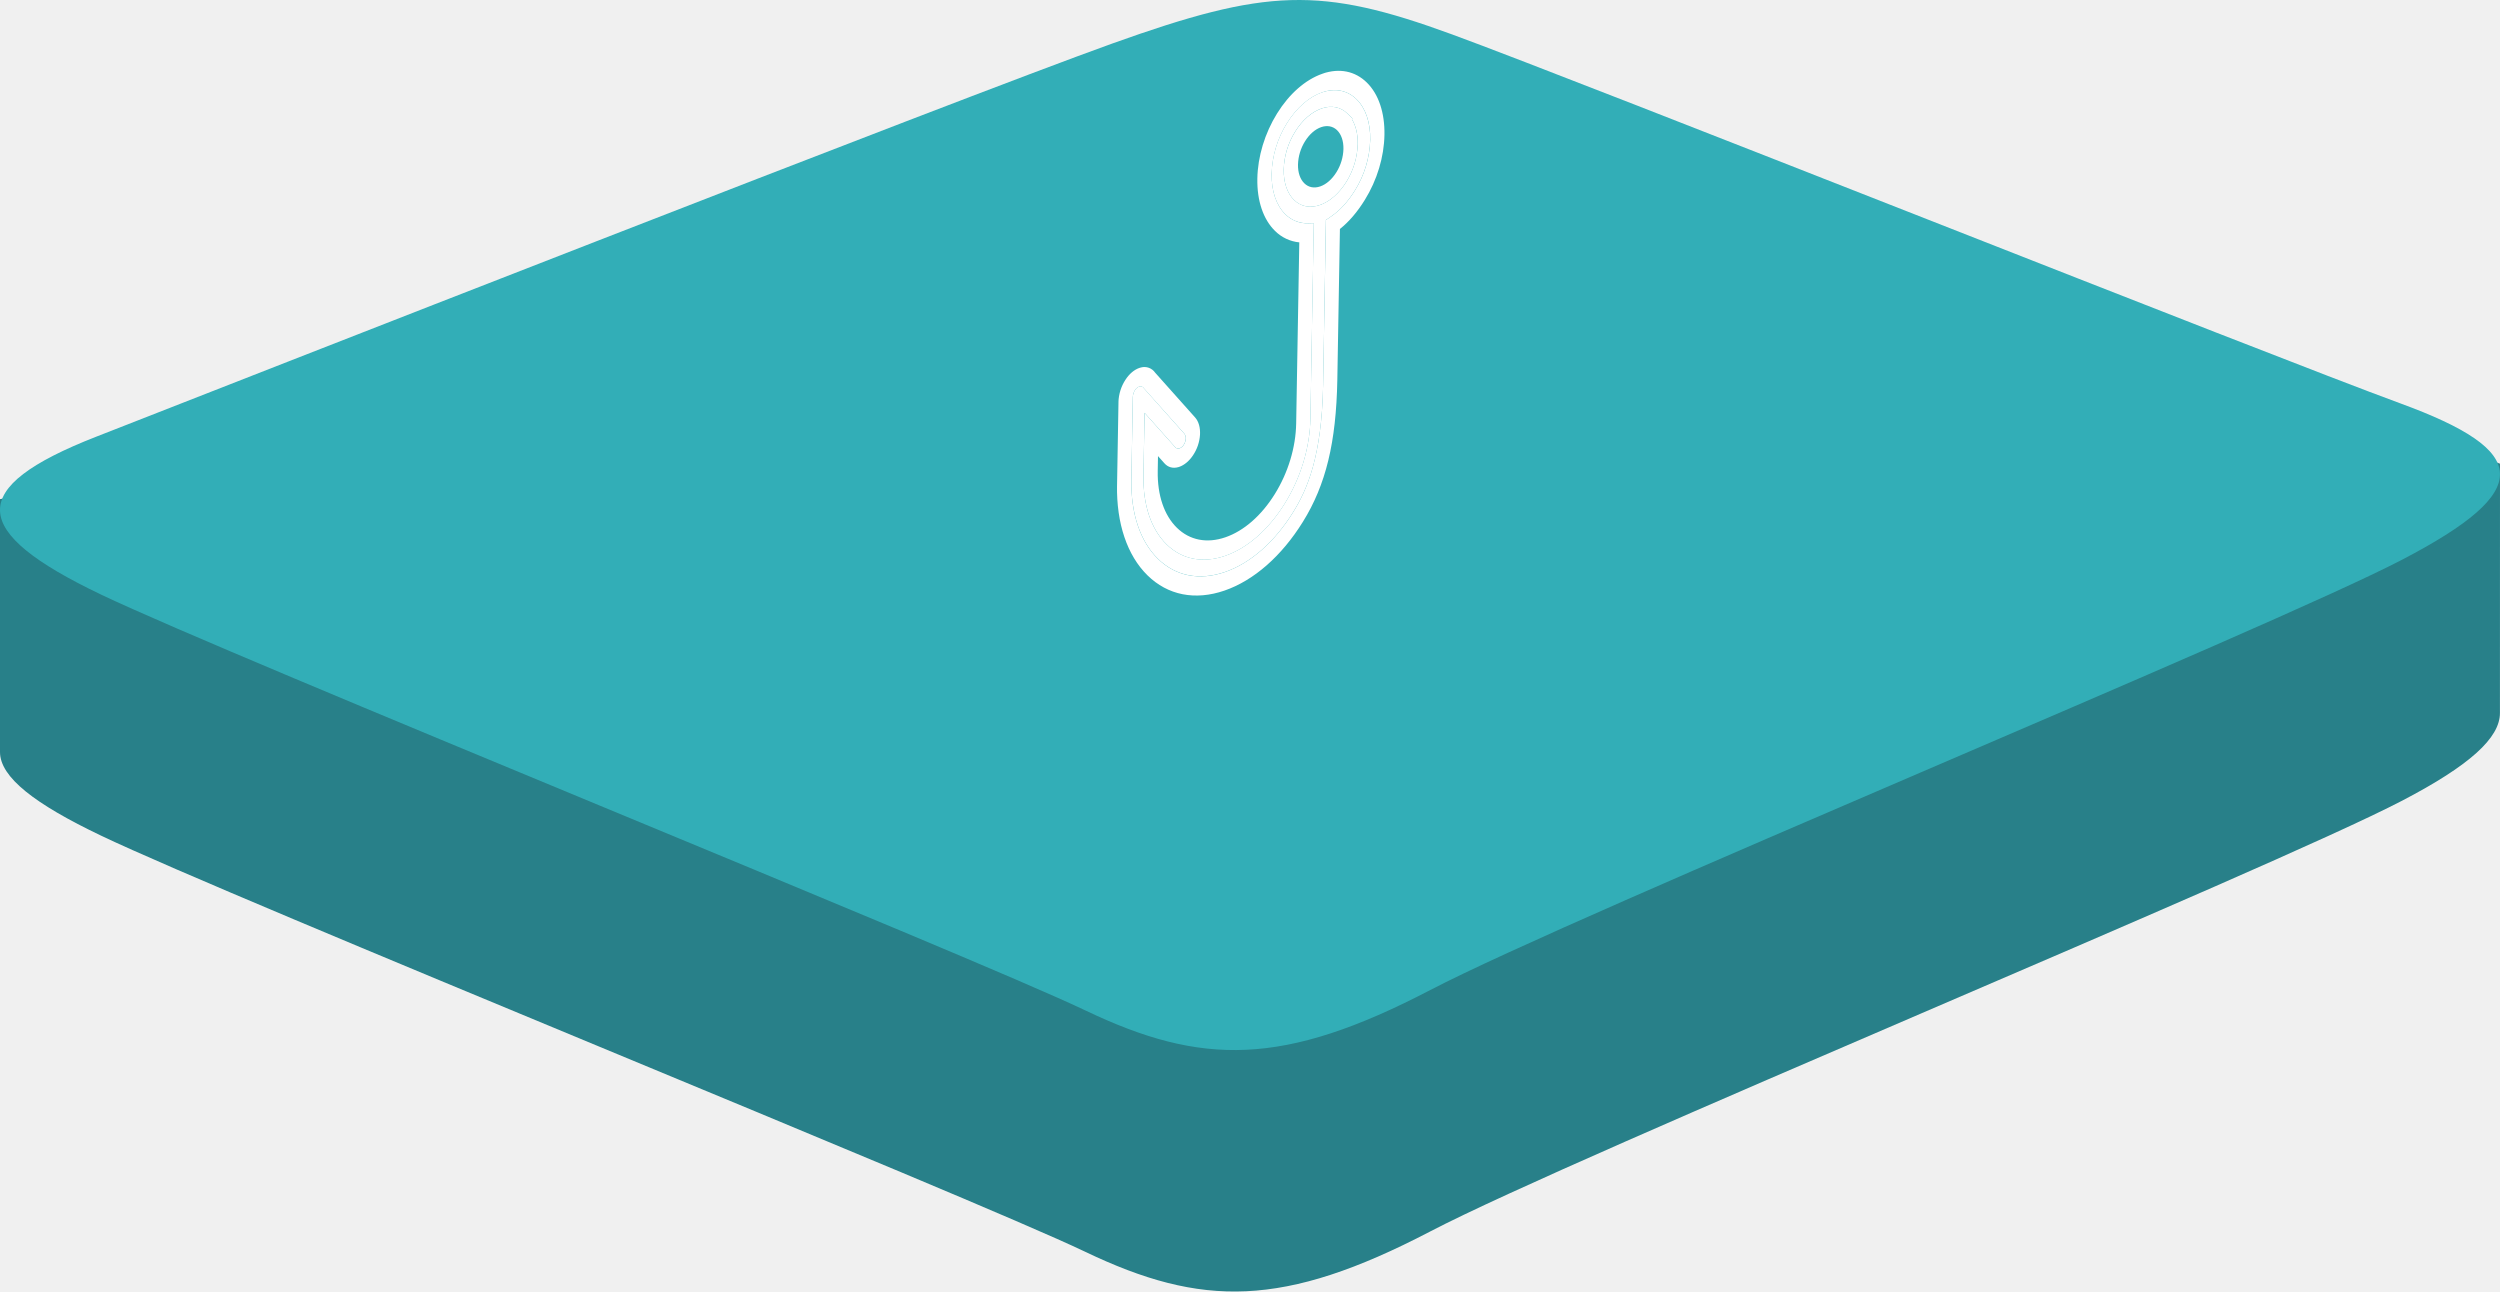
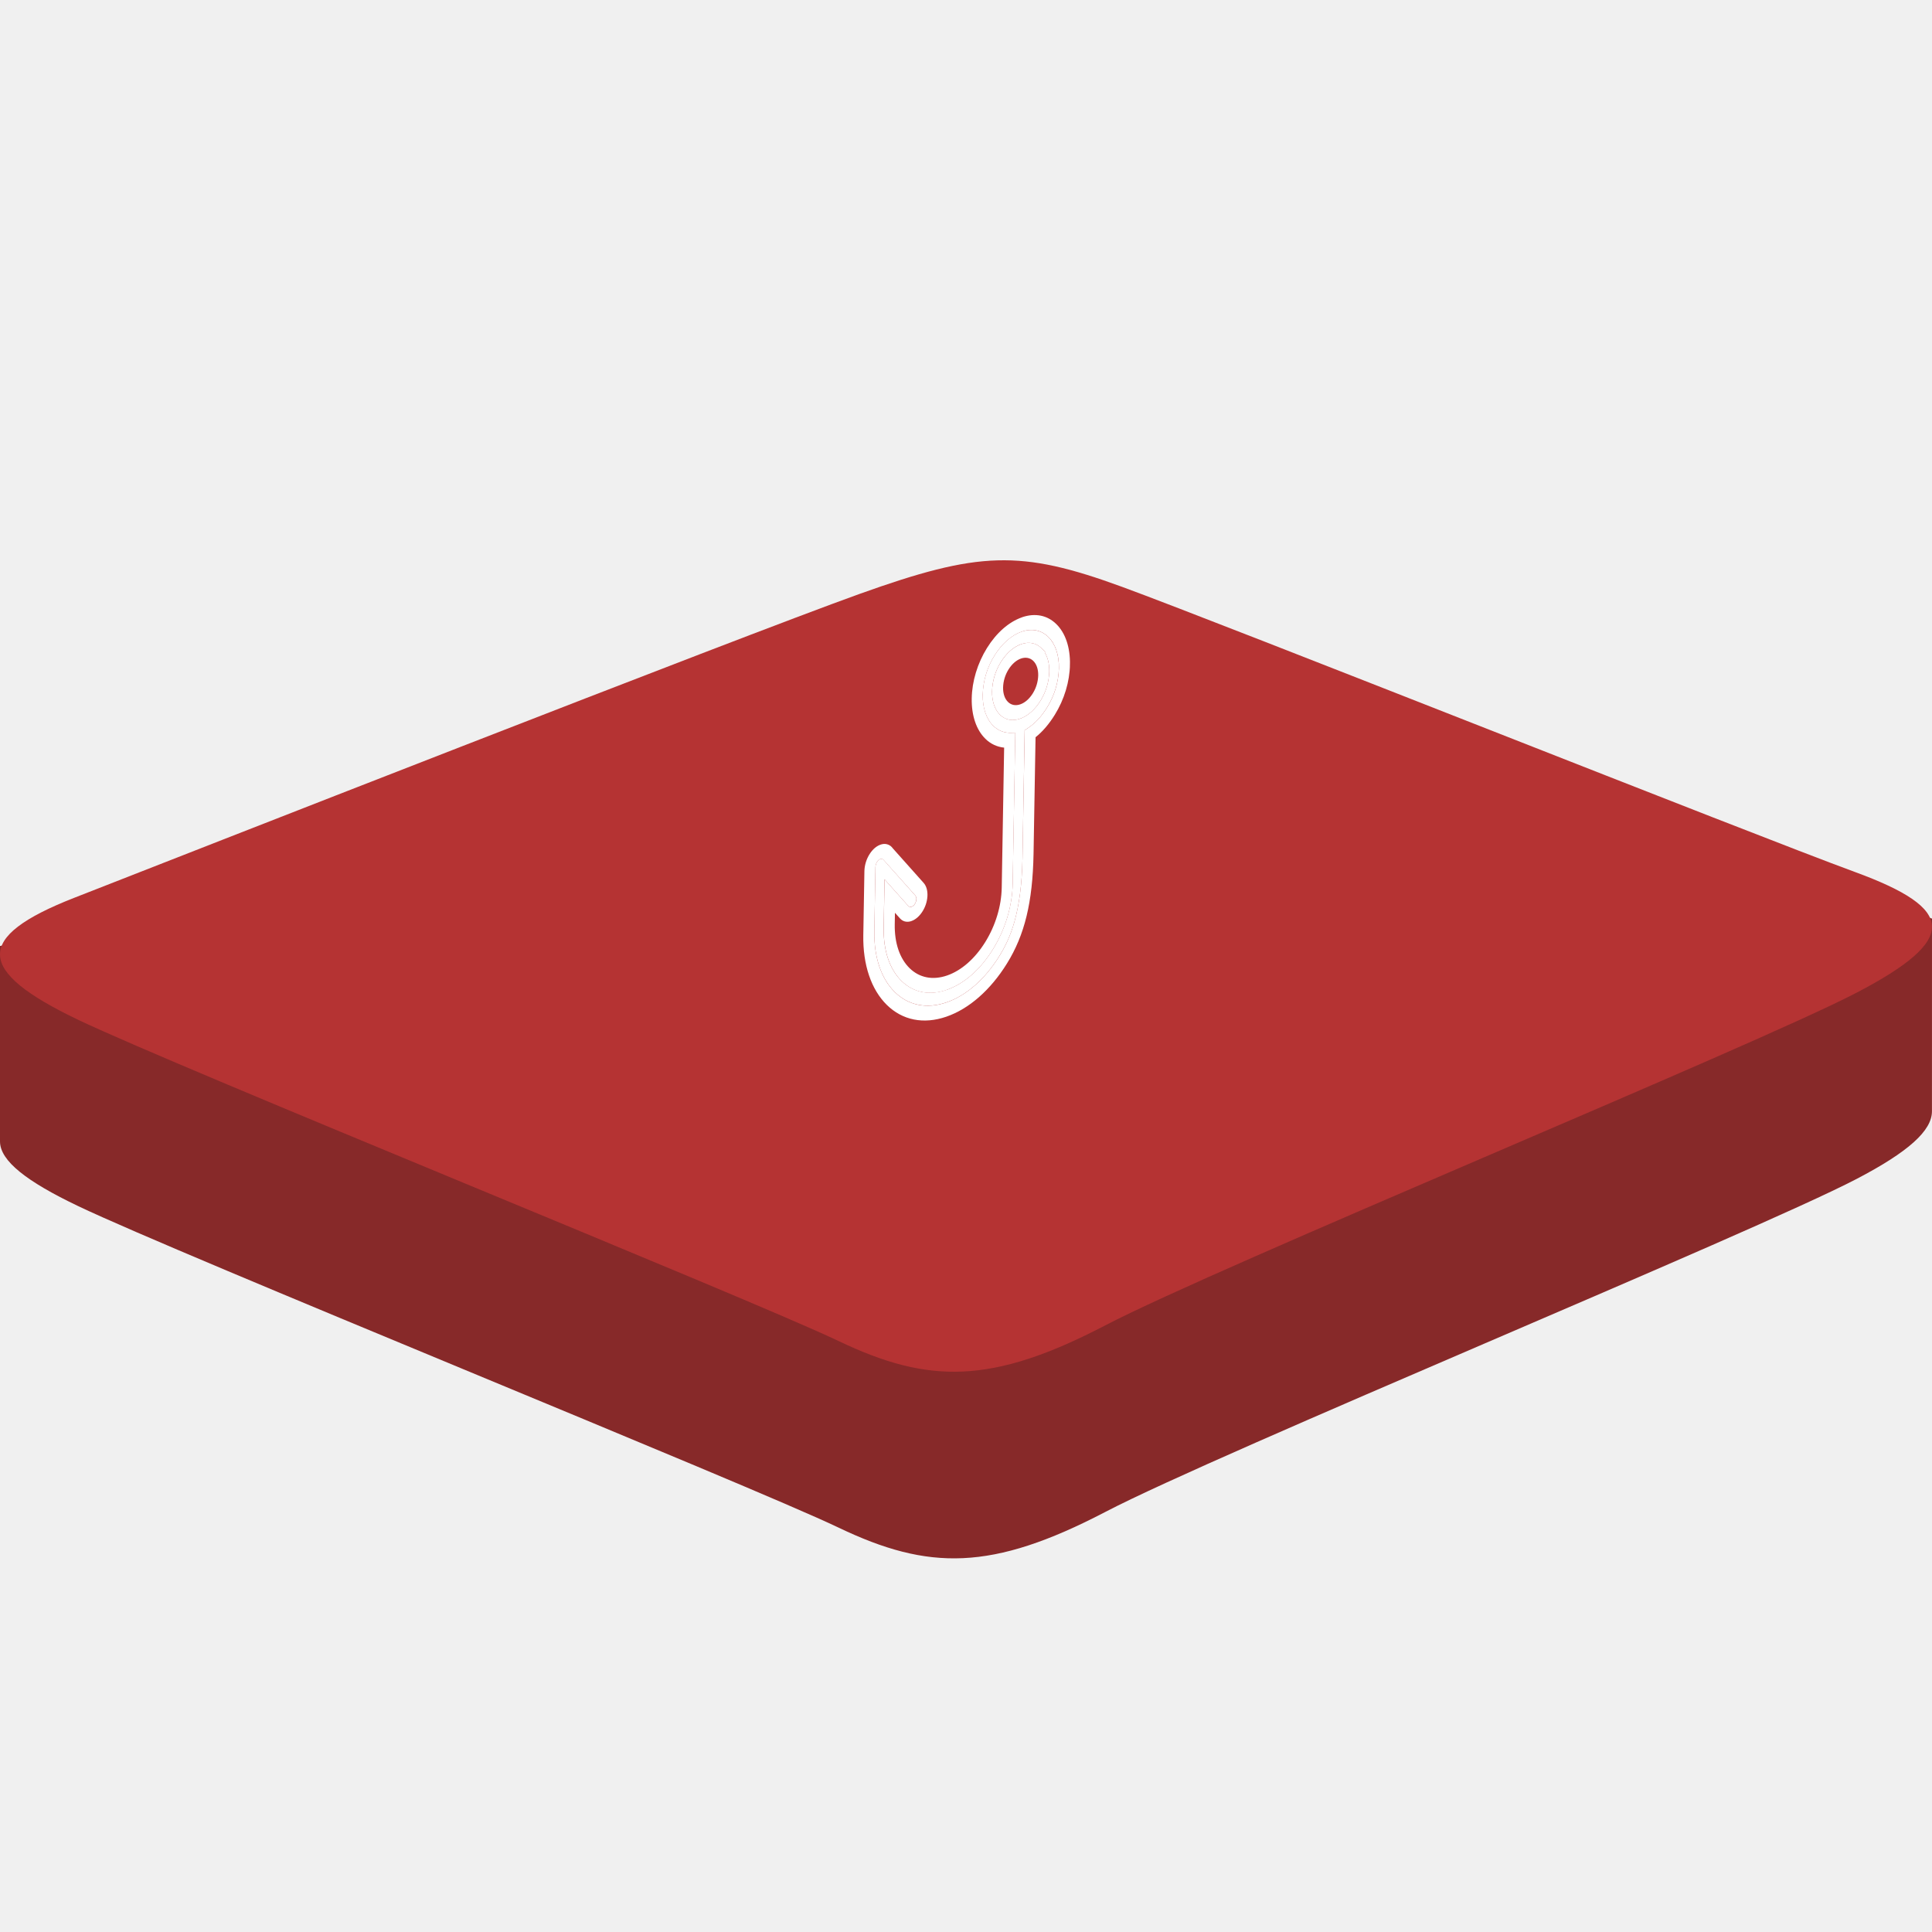
- <svg xmlns="http://www.w3.org/2000/svg" viewBox="0 0 2500 1291.49">
+ <svg xmlns="http://www.w3.org/2000/svg" id="Layer_1" data-name="Layer 1" viewBox="0 0 2500 2500">
  <defs>
-     <style>.cls-1{fill:none;}.cls-2{fill:#288089;}.cls-3{fill:#32aeb7;}.cls-4{isolation:isolate;}.cls-5{clip-path:url(#clip-path);}.cls-6{fill:#fff;}</style>
+     <style>.cls-1{fill:none;}.cls-2{fill:#872929;}.cls-3{fill:#b53333;}.cls-4{isolation:isolate;}.cls-5{clip-path:url(#clip-path);}.cls-6{fill:#fff;}</style>
    <clipPath id="clip-path">
-       <polygon class="cls-1" points="1114.59 628.49 1122.94 142.42 1385.89 51.88 1377.54 537.95 1114.59 628.49" />
+       <polygon class="cls-1" points="1114.6 1353.49 1122.95 867.42 1385.9 776.88 1377.55 1262.95 1114.6 1353.49" />
    </clipPath>
  </defs>
-   <g id="Layer_2" data-name="Layer 2">
-     <g id="Layer_1-2" data-name="Layer 1">
-       <path class="cls-2" d="M2402.05,800.74c-133.42,69.59-824.55,353.88-971.69,430.66s-228.88,76-345.12,20.39S233.53,899,101,835.61C34.82,804,0,777.26,0,752V499.16s957.52-208.54,1112.1-264,208.2-57.49,339.75-9.28S2370,416,2500,463.67l-.06,249.27c0,25-30,52.4-97.89,87.8" />
-       <path class="cls-3" d="M2402,559.76C2268.59,629.25,1577.48,913.27,1430.34,990s-228.87,75.91-345.1,20.37S233.54,657.85,101.06,594.58-34.19,487.73,96,436.78,957.52,99,1112.11,43.59s208.19-57.43,339.73-9.26,818.55,321.45,948.54,369.06,135,86.87,1.62,156.37" />
-       <g class="cls-4">
-         <g class="cls-5">
-           <path class="cls-6" d="M1319.9,205c-9.89,3.41-19.09,1.58-25.92-5.12s-10.48-17.51-10.26-30.4a75.43,75.43,0,0,1,11.43-37.85c7.14-11.52,16.52-19.74,26.41-23.15s19.09-1.58,25.92,5.13l4.93,4.84-.5.8c3.95,6.48,6,15,5.82,24.76a75.65,75.65,0,0,1-11.42,37.86c-7.15,11.5-16.53,19.73-26.41,23.13m2.2-112.69c-13.18,4.59-25.68,15.55-35.21,30.88a100.76,100.76,0,0,0-15.28,50.52c-.29,17.19,4.58,31.59,13.72,40.54a30.9,30.9,0,0,0,23,9l5.43-.16-3.36,195.36c-.5,29-9.65,59.3-25.78,85.25s-37.28,44.46-59.58,52.14-43.06,3.59-58.48-11.49S1143,505,1143.46,476l1.08-63.18,30.68,34.38a3.86,3.86,0,0,0,4.12,1.15l.32-.1a8.48,8.48,0,0,0,4-3.4,12.3,12.3,0,0,0,2.07-6.1,7.09,7.09,0,0,0-1.44-5.12L1144,388.4l-.2-.28a3.9,3.9,0,0,0-4.37-1.64,3.24,3.24,0,0,0-.41.13,8.22,8.22,0,0,0-4,3.45,13.85,13.85,0,0,0-2.2,7.09l-1.42,83c-.58,33.33,8.83,61.24,26.5,78.59s41.43,22.06,67,13.27,49.77-30,68.23-59.83c14.09-22.73,28.68-55.61,30-127.13L1325.91,220l5.35-3.66c8.88-6.08,16.63-14.58,23.7-26a100.82,100.82,0,0,0,15.24-50.52c.29-17.19-4.56-31.59-13.68-40.55s-21.3-11.37-34.42-6.9" />
-           <path class="cls-6" d="M1320.22,186.42c-6.08,2.09-11.73,1-15.93-3.15s-6.43-10.75-6.3-18.67a46.51,46.51,0,0,1,7-23.26c4.39-7.08,10.15-12.13,16.23-14.22,5.89-2,11.4-1,15.56,2.8l.36.36c4.2,4.12,6.43,10.75,6.3,18.67a46.37,46.37,0,0,1-7,23.25c-4.39,7.08-10.15,12.13-16.22,14.22m1.34-77.91c-9.89,3.41-19.27,11.63-26.41,23.15a75.43,75.43,0,0,0-11.43,37.85c-.22,12.89,3.42,23.68,10.26,30.4s16,8.53,25.92,5.12,19.26-11.63,26.41-23.13A75.65,75.65,0,0,0,1357.73,144c.16-9.73-1.87-18.28-5.82-24.76l.5-.8-4.93-4.84c-6.83-6.71-16-8.53-25.92-5.13M1225.08,555.9c22.3-7.68,43.46-26.2,59.58-52.14s25.28-56.23,25.78-85.25l3.36-195.36-5.43.16a30.9,30.9,0,0,1-23-9c-9.14-8.95-14-23.35-13.72-40.54a100.76,100.76,0,0,1,15.28-50.52c9.53-15.33,22-26.29,35.21-30.88s25.34-2,34.42,6.9,14,23.36,13.68,40.55A100.82,100.82,0,0,1,1355,190.31c-7.07,11.4-14.82,19.9-23.7,26l-5.35,3.66-2.84,165.13c-1.35,71.52-15.94,104.4-30,127.13-18.46,29.79-42.69,51-68.23,59.83s-49.33,4.08-67-13.27-27.08-45.26-26.5-78.59l1.42-83a13.85,13.85,0,0,1,2.2-7.09,8.22,8.22,0,0,1,4-3.45,3.24,3.24,0,0,1,.41-.13,3.9,3.9,0,0,1,4.37,1.64l.2.28,40.36,45.23a7.09,7.09,0,0,1,1.44,5.12,12.3,12.3,0,0,1-2.07,6.1,8.48,8.48,0,0,1-4,3.4l-.32.1a3.86,3.86,0,0,1-4.12-1.15l-30.68-34.38L1143.46,476c-.5,29,7.72,53.33,23.14,68.41s36.18,19.17,58.48,11.49m97.48-482.21-.28.09c-16.93,5.92-33,20-45.24,39.74s-19.31,43-19.7,65.13,5.9,40.74,17.68,52.27a39.72,39.72,0,0,0,24.27,11.45l-3.12,181.05c-.41,24-8,49.13-21.36,70.64s-30.91,36.85-49.41,43.22-35.71,3-48.5-9.51-19.58-32.63-19.17-56.68l.26-15,6.44,7.22c3.55,4,8.47,5.35,13.88,3.84.34-.09.69-.2,1-.32,5-1.73,9.87-5.78,13.7-11.51a41.65,41.65,0,0,0,7-20.58c.39-7.15-1.34-13.28-4.89-17.27l-39.95-44.77a13.08,13.08,0,0,0-14.44-5.16c-.49.12-1,.27-1.46.43-5.09,1.75-10,5.89-13.82,11.8a43.13,43.13,0,0,0-7,22.26l-1.42,83c-.66,38.3,10.15,70.37,30.44,90.3s47.64,25.36,77,15.26,57.21-34.53,78.42-68.77c23-37,33.26-79.4,34.43-141.7l2.6-151.13c9.19-7.37,17.37-16.94,24.89-29.06,12.28-19.81,19.26-42.93,19.64-65.11s-5.88-40.73-17.63-52.27-27.39-14.65-44.28-8.92" />
-         </g>
-       </g>
+   <path class="cls-2" d="M2402.05,1525.74c-133.42,69.59-824.55,353.88-971.69,430.66s-228.88,76-345.12,20.39S233.53,1624,101,1560.61C34.82,1529,0,1502.26,0,1477V1224.16s957.52-208.54,1112.1-264,208.2-57.49,339.75-9.28S2370,1141,2500,1188.67l-.06,249.27c0,25-30,52.4-97.89,87.8" />
+   <path class="cls-3" d="M2402,1284.76c-133.41,69.49-824.52,353.51-971.66,430.21s-228.87,75.91-345.1,20.37-851.7-352.49-984.18-415.76S-34.19,1212.73,96,1161.78,957.52,824,1112.11,768.59s208.19-57.43,339.73-9.26,818.55,321.45,948.54,369.06,135,86.87,1.62,156.37" />
+   <g class="cls-4">
+     <g class="cls-5">
+       <path class="cls-6" d="M1319.9,930c-9.89,3.41-19.1,1.58-25.93-5.12s-10.47-17.51-10.25-30.4a75.58,75.58,0,0,1,11.42-37.86c7.15-11.51,16.53-19.73,26.42-23.13s19.09-1.59,25.92,5.11l4.93,4.85-.49.8c3.94,6.49,6,15,5.81,24.76a75.37,75.37,0,0,1-11.43,37.85c-7.14,11.52-16.52,19.74-26.4,23.14m2.2-112.68c-13.18,4.57-25.68,15.54-35.21,30.87a100.55,100.55,0,0,0-15.27,50.52c-.3,17.19,4.57,31.59,13.71,40.54a30.9,30.9,0,0,0,23,9l5.43-.16-3.36,195.36c-.5,29-9.66,59.3-25.78,85.25s-37.28,44.45-59.58,52.13-43.06,3.6-58.48-11.48S1143,1230,1143.46,1201l1.09-63.18,30.68,34.38a3.84,3.84,0,0,0,4.11,1.15l.32-.1a8.43,8.43,0,0,0,4-3.4,12.29,12.29,0,0,0,2.06-6.1,7.06,7.06,0,0,0-1.44-5.11L1144,1113.4l-.2-.28a3.9,3.9,0,0,0-4.36-1.64,2.9,2.9,0,0,0-.42.12,8.33,8.33,0,0,0-4,3.46,13.74,13.74,0,0,0-2.19,7.09l-1.43,83c-.57,33.33,8.84,61.24,26.49,78.59s41.45,22.06,67,13.27,49.77-30,68.23-59.83c14.09-22.73,28.68-55.61,30-127.13L1325.91,945l5.35-3.67c8.88-6.07,16.63-14.56,23.7-26a100.85,100.85,0,0,0,15.24-50.52c.29-17.19-4.56-31.59-13.68-40.55s-21.3-11.37-34.42-6.89" />
+       <path class="cls-6" d="M1320.22,911.42c-6.08,2.09-11.73,1-15.93-3.14s-6.43-10.76-6.3-18.68a46.44,46.44,0,0,1,7-23.26c4.39-7.08,10.15-12.12,16.23-14.22,5.89-2,11.4-1,15.56,2.8l.36.36c4.2,4.12,6.43,10.75,6.3,18.67a46.44,46.44,0,0,1-7,23.26c-4.39,7.07-10.15,12.12-16.22,14.21m1.34-77.9c-9.89,3.4-19.27,11.62-26.42,23.13a75.58,75.58,0,0,0-11.42,37.86c-.22,12.89,3.42,23.68,10.25,30.4s16,8.53,25.93,5.12,19.26-11.62,26.4-23.14A75.37,75.37,0,0,0,1357.73,869c.17-9.73-1.87-18.27-5.81-24.76l.49-.8-4.93-4.85c-6.83-6.7-16-8.52-25.92-5.11m-96.48,447.37c22.3-7.68,43.46-26.19,59.58-52.13s25.28-56.22,25.78-85.25l3.36-195.36-5.43.16a30.9,30.9,0,0,1-23-9c-9.14-8.95-14-23.35-13.71-40.54a100.55,100.55,0,0,1,15.27-50.52c9.53-15.33,22-26.3,35.21-30.87s25.35-2,34.42,6.89,14,23.36,13.68,40.55A100.85,100.85,0,0,1,1355,915.31c-7.07,11.41-14.82,19.9-23.7,26l-5.35,3.67-2.84,165.13c-1.35,71.52-15.94,104.4-30,127.13-18.46,29.79-42.69,51-68.23,59.83s-49.33,4.08-67-13.27-27.06-45.26-26.49-78.59l1.43-83a13.74,13.74,0,0,1,2.19-7.09,8.33,8.33,0,0,1,4-3.46,2.9,2.9,0,0,1,.42-.12,3.9,3.9,0,0,1,4.36,1.64l.2.28,40.36,45.24a7.06,7.06,0,0,1,1.44,5.11,12.29,12.29,0,0,1-2.06,6.1,8.43,8.43,0,0,1-4,3.4l-.32.1a3.84,3.84,0,0,1-4.11-1.15l-30.68-34.38-1.09,63.18c-.5,29,7.72,53.33,23.14,68.41s36.19,19.16,58.48,11.48m97.48-482.2-.28.09c-16.93,5.93-33,20-45.24,39.74s-19.32,43-19.7,65.14,5.9,40.73,17.68,52.27a39.86,39.86,0,0,0,24.26,11.45l-3.11,181c-.41,24-8,49.13-21.36,70.64s-30.92,36.86-49.41,43.22-35.71,3-48.49-9.51-19.59-32.64-19.18-56.69l.26-15,6.44,7.22c3.55,4,8.47,5.35,13.88,3.85.34-.1.69-.21,1-.33,5-1.73,9.87-5.78,13.71-11.51a41.74,41.74,0,0,0,7-20.58c.39-7.15-1.35-13.28-4.9-17.27l-39.93-44.77a13.1,13.1,0,0,0-14.45-5.16c-.49.12-1,.27-1.46.44-5.09,1.75-10,5.88-13.81,11.79a43.13,43.13,0,0,0-7,22.26l-1.43,83c-.66,38.29,10.15,70.36,30.44,90.3s47.63,25.36,77,15.25,57.2-34.53,78.42-68.77c23-37,33.25-79.4,34.43-141.7l2.6-151.13c9.19-7.37,17.37-16.93,24.88-29,12.3-19.82,19.27-42.94,19.65-65.12s-5.88-40.73-17.62-52.27-27.41-14.64-44.29-8.92" />
    </g>
  </g>
</svg>
